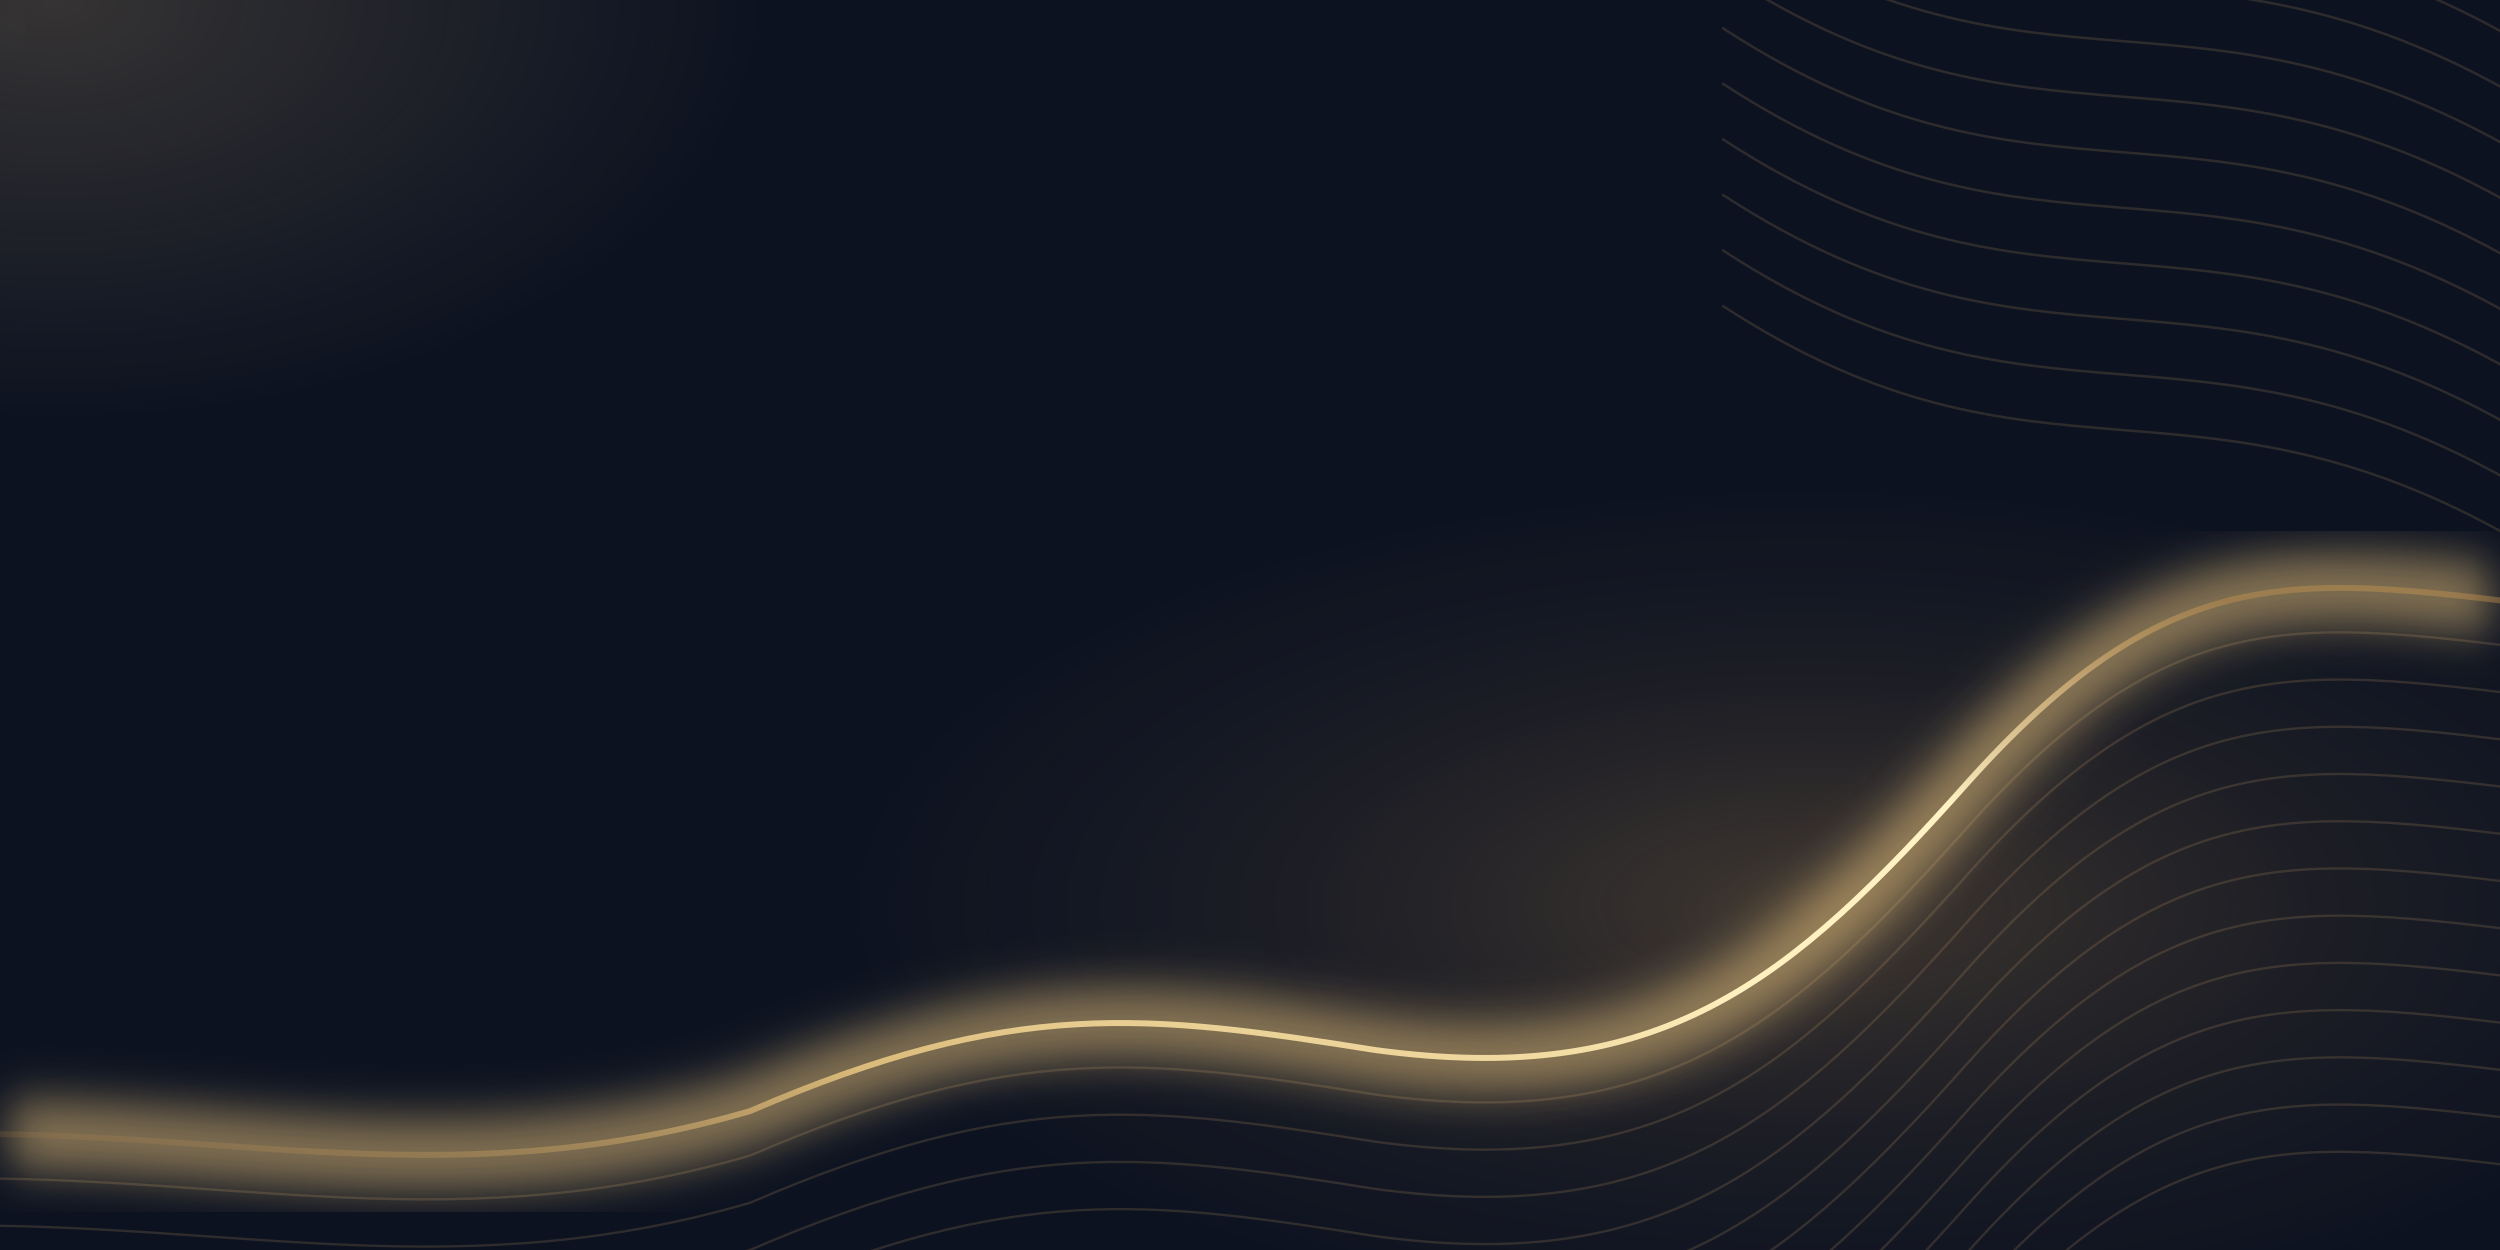
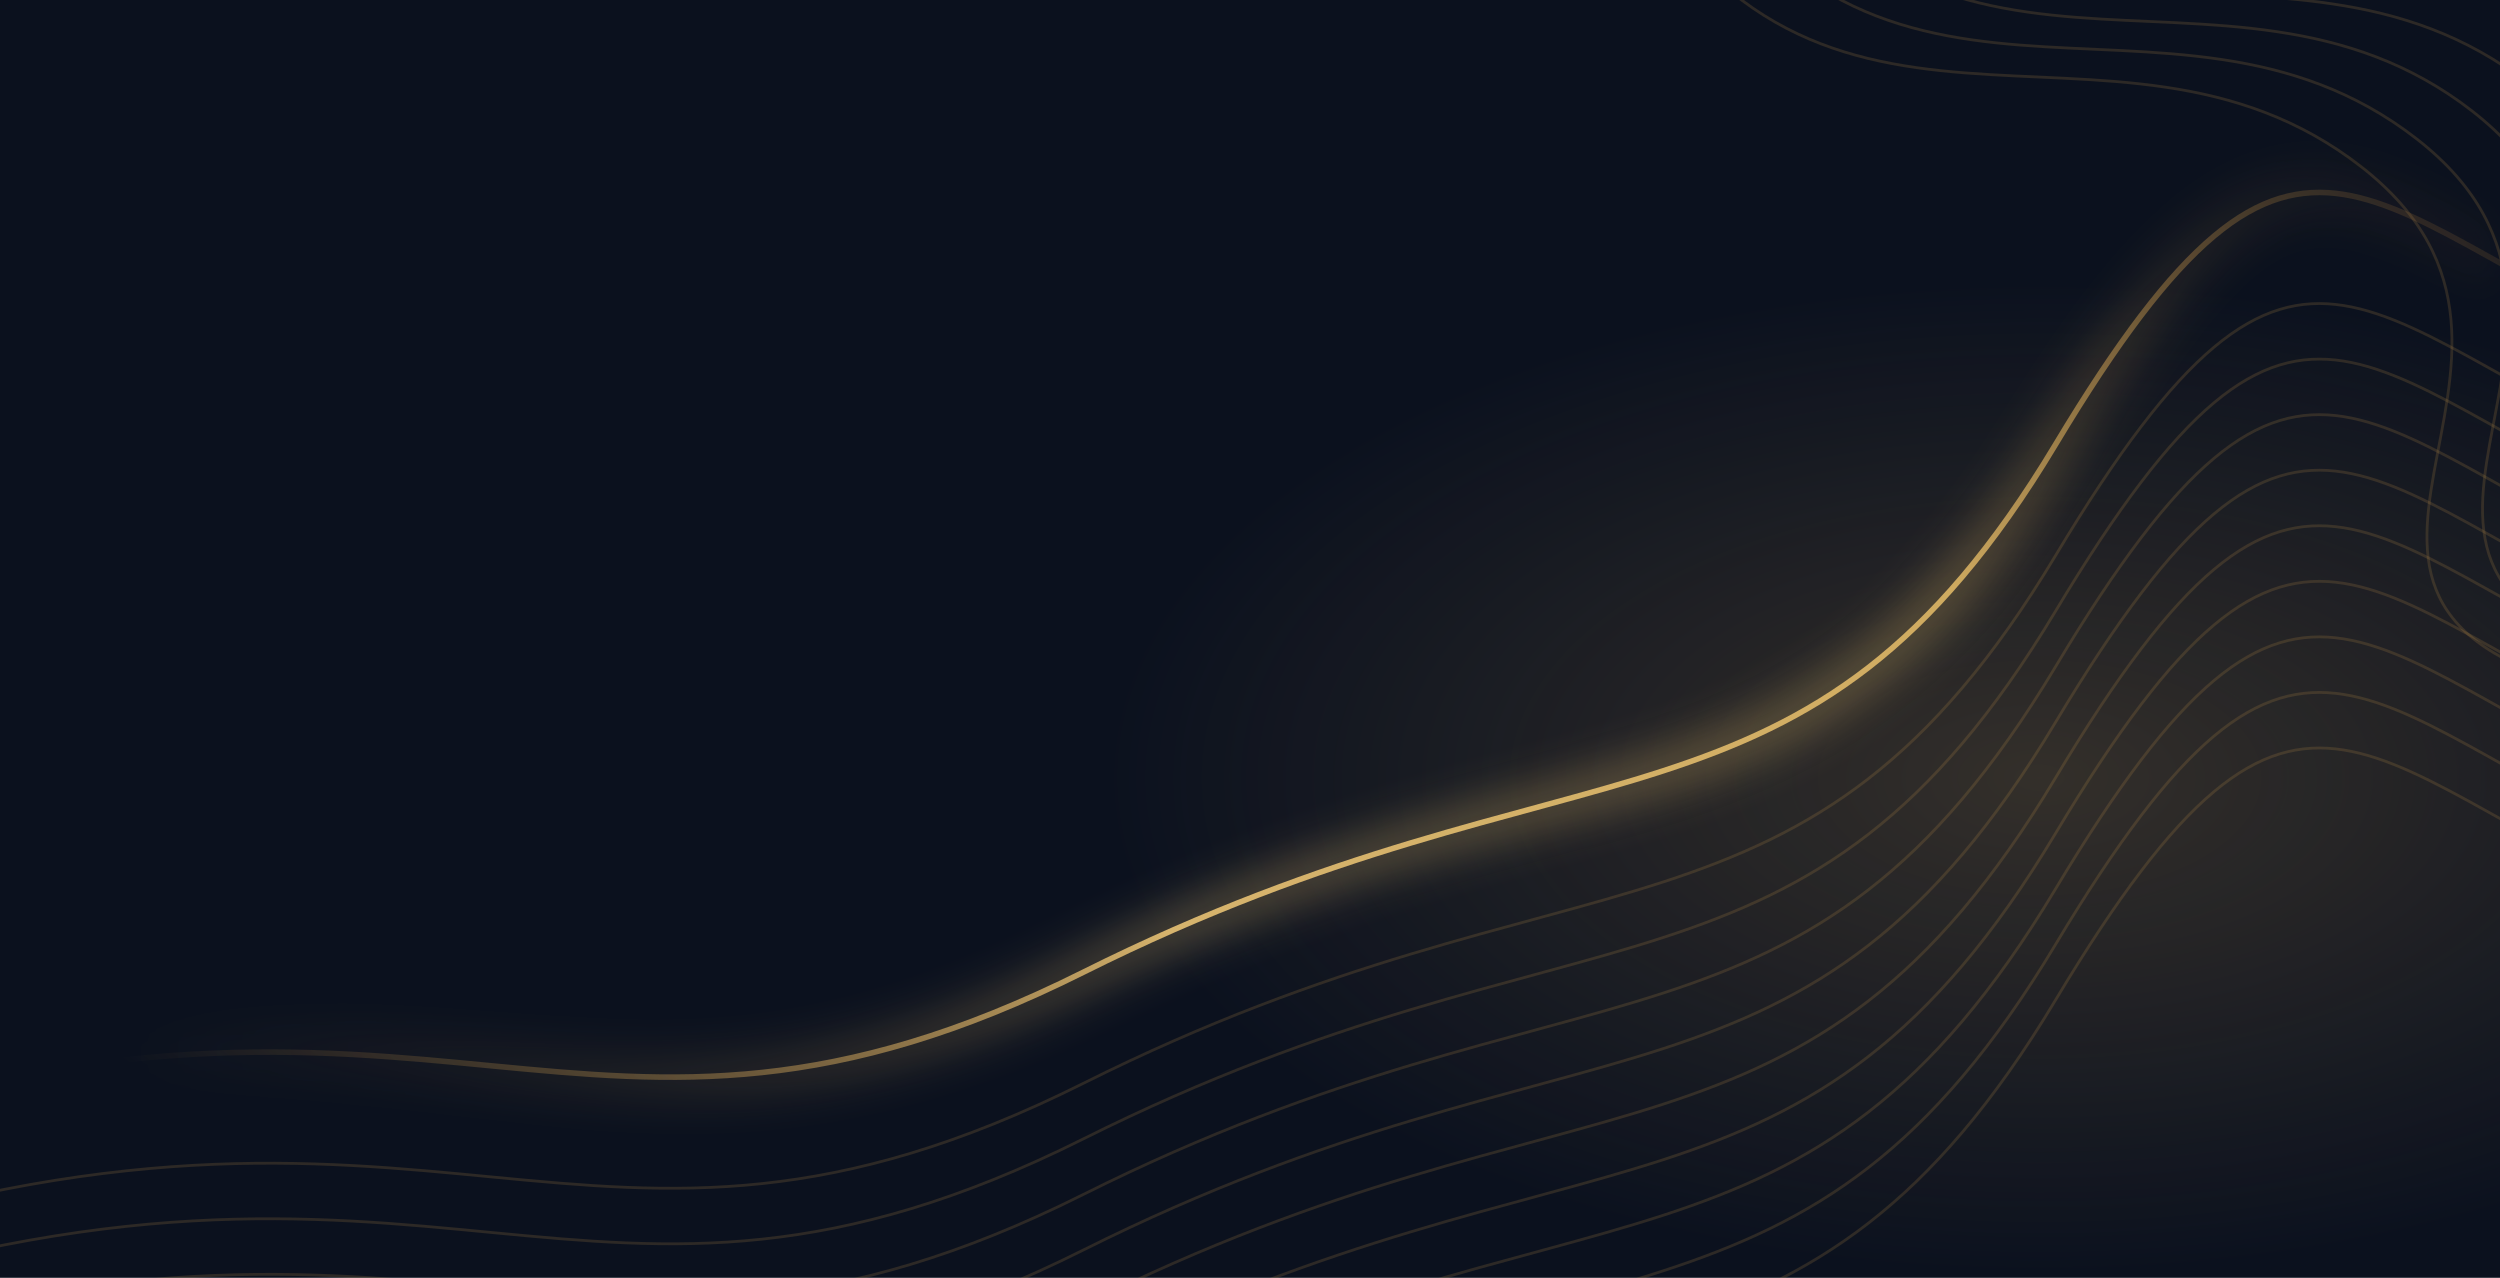
- <svg xmlns="http://www.w3.org/2000/svg" viewBox="0 0 900 450" preserveAspectRatio="xMidYMid slice">
+ <svg xmlns="http://www.w3.org/2000/svg" viewBox="0 0 900 460" preserveAspectRatio="xMidYMid slice">
  <defs>
-     <radialGradient id="warmLeft">
-       <stop stop-color="#e4be86" stop-opacity=".19" />
-       <stop offset="1" stop-color="#e4be86" stop-opacity="0" />
+     <radialGradient id="h">
+       <stop stop-color="#d5a75b" stop-opacity=".20" />
+       <stop offset="1" stop-color="#d5a75b" stop-opacity="0" />
    </radialGradient>
-     <radialGradient id="warmRidge">
-       <stop stop-color="#d2a25f" stop-opacity=".26" />
-       <stop offset=".55" stop-color="#b88c55" stop-opacity=".09" />
-       <stop offset="1" stop-color="#b88c55" stop-opacity="0" />
-     </radialGradient>
-     <linearGradient id="gold" x1="0" y1="1" x2="1" y2=".2">
-       <stop stop-color="#9d713f" stop-opacity=".08" />
-       <stop offset=".29" stop-color="#f3cf86" stop-opacity=".8" />
-       <stop offset=".55" stop-color="#fff0bf" />
-       <stop offset=".76" stop-color="#fff2c5" />
-       <stop offset="1" stop-color="#cc9850" stop-opacity=".4" />
+     <linearGradient id="line" x1="0" y1=".6" x2="1" y2=".2">
+       <stop stop-color="#b17e38" stop-opacity="0" />
+       <stop offset=".35" stop-color="#f2ca78" stop-opacity=".85" />
+       <stop offset=".7" stop-color="#e1b966" stop-opacity=".88" />
+       <stop offset="1" stop-color="#a87535" stop-opacity=".1" />
    </linearGradient>
    <filter id="blur">
-       <feGaussianBlur stdDeviation="10" />
+       <feGaussianBlur stdDeviation="8" />
    </filter>
  </defs>
-   <rect width="900" height="450" fill="#0c1220" />
-   <ellipse cx="20" cy="0" rx="255" ry="152" fill="url(#warmLeft)" />
-   <ellipse cx="650" cy="326" rx="344" ry="151" fill="url(#warmRidge)" />
-   <g fill="none" stroke="#d5a96b" stroke-opacity=".17" stroke-width=".9">
-     <path d="M620 -90 C735 -15 790 -75 912 -2 S905 142 985 195" />
-     <path d="M620 -70 C735 5 790 -55 912 18 S905 162 985 215" />
-     <path d="M620 -50 C735 25 790 -35 912 38 S905 182 985 235" />
-     <path d="M620 -30 C735 45 790 -15 912 58 S905 202 985 255" />
-     <path d="M620 -10 C735 65 790 5 912 78 S905 222 985 275" />
-     <path d="M620 10 C735 85 790 25 912 98 S905 242 985 295" />
-     <path d="M620 30 C735 105 790 45 912 118 S905 262 985 315" />
-     <path d="M620 50 C735 125 790 65 912 138 S905 282 985 335" />
-     <path d="M620 70 C735 145 790 85 912 158 S905 302 985 355" />
-     <path d="M620 90 C735 165 790 105 912 178 S905 322 985 375" />
-     <path d="M620 110 C735 185 790 125 912 198 S905 342 985 395" />
+   <rect width="900" height="460" fill="#0b111e" />
+   <ellipse cx="735" cy="280" rx="340" ry="180" fill="url(#h)" />
+   <g fill="none" stroke="#c8964d" stroke-opacity=".18" stroke-width="1">
+     <path d="M-80 450C160 370 210 480 390 390S650 350 740 200 850 120 970 170" />
+     <path d="M-80 470C160 390 210 500 390 410S650 370 740 220 850 140 970 190" />
+     <path d="M-80 490C160 410 210 520 390 430S650 390 740 240 850 160 970 210" />
+     <path d="M-80 510C160 430 210 540 390 450S650 410 740 260 850 180 970 230" />
+     <path d="M-80 530C160 450 210 560 390 470S650 430 740 280 850 200 970 250" />
+     <path d="M-80 550C160 470 210 580 390 490S650 450 740 300 850 220 970 270" />
+     <path d="M-80 570C160 490 210 600 390 510S650 470 740 320 850 240 970 290" />
+     <path d="M-80 590C160 510 210 620 390 530S650 490 740 340 850 260 970 310" />
+     <path d="M-80 610C160 530 210 640 390 550S650 510 740 360 850 280 970 330" />
+     <path d="M580-60C650 80 760-10 850 60S800 220 940 250" />
+     <path d="M600-70C670 70 780-20 870 50S820 210 960 240" />
+     <path d="M620-80C690 60 800-30 890 40S840 200 980 230" />
+     <path d="M640-90C710 50 820-40 910 30S860 190 1000 220" />
  </g>
-   <g fill="none" stroke="#cfa46d" stroke-opacity=".18" stroke-width=".85">
-     <path d="M-45 409 C72 403 157 433 270 400 C365 359 413 365 495 378 C598 392 644 354 709 281 C790 191 837 210 950 222" transform="translate(0 16)" />
-     <path d="M-45 409 C72 403 157 433 270 400 C365 359 413 365 495 378 C598 392 644 354 709 281 C790 191 837 210 950 222" transform="translate(0 33)" />
-     <path d="M-45 409 C72 403 157 433 270 400 C365 359 413 365 495 378 C598 392 644 354 709 281 C790 191 837 210 950 222" transform="translate(0 50)" />
-     <path d="M-45 409 C72 403 157 433 270 400 C365 359 413 365 495 378 C598 392 644 354 709 281 C790 191 837 210 950 222" transform="translate(0 67)" />
-     <path d="M-45 409 C72 403 157 433 270 400 C365 359 413 365 495 378 C598 392 644 354 709 281 C790 191 837 210 950 222" transform="translate(0 84)" />
-     <path d="M-45 409 C72 403 157 433 270 400 C365 359 413 365 495 378 C598 392 644 354 709 281 C790 191 837 210 950 222" transform="translate(0 101)" />
-     <path d="M-45 409 C72 403 157 433 270 400 C365 359 413 365 495 378 C598 392 644 354 709 281 C790 191 837 210 950 222" transform="translate(0 118)" />
-     <path d="M-45 409 C72 403 157 433 270 400 C365 359 413 365 495 378 C598 392 644 354 709 281 C790 191 837 210 950 222" transform="translate(0 135)" />
-     <path d="M-45 409 C72 403 157 433 270 400 C365 359 413 365 495 378 C598 392 644 354 709 281 C790 191 837 210 950 222" transform="translate(0 152)" />
-     <path d="M-45 409 C72 403 157 433 270 400 C365 359 413 365 495 378 C598 392 644 354 709 281 C790 191 837 210 950 222" transform="translate(0 169)" />
-     <path d="M-45 409 C72 403 157 433 270 400 C365 359 413 365 495 378 C598 392 644 354 709 281 C790 191 837 210 950 222" transform="translate(0 186)" />
-     <path d="M-45 409 C72 403 157 433 270 400 C365 359 413 365 495 378 C598 392 644 354 709 281 C790 191 837 210 950 222" transform="translate(0 203)" />
-   </g>
-   <path d="M-45 409 C72 403 157 433 270 400 C365 359 413 365 495 378 C598 392 644 354 709 281 C790 191 837 210 950 222" fill="none" stroke="#f5cc81" stroke-width="18" opacity=".67" filter="url(#blur)" />
-   <path d="M-45 409 C72 403 157 433 270 400 C365 359 413 365 495 378 C598 392 644 354 709 281 C790 191 837 210 950 222" fill="none" stroke="#f7d28f" stroke-width="6" opacity=".26" filter="url(#blur)" />
-   <path d="M-45 409 C72 403 157 433 270 400 C365 359 413 365 495 378 C598 392 644 354 709 281 C790 191 837 210 950 222" fill="none" stroke="url(#gold)" stroke-width="2.15" />
-   <path d="M8 0 Q1 1 0 17" fill="none" stroke="#fff0c5" stroke-opacity=".58" stroke-width="2" filter="url(#blur)" />
+   <path d="M-80 410C160 330 210 440 390 350S650 310 740 160 850 80 970 130" fill="none" stroke="url(#line)" stroke-width="12" opacity=".42" filter="url(#blur)" />
+   <path d="M-80 410C160 330 210 440 390 350S650 310 740 160 850 80 970 130" fill="none" stroke="url(#line)" stroke-width="2" />
</svg>
